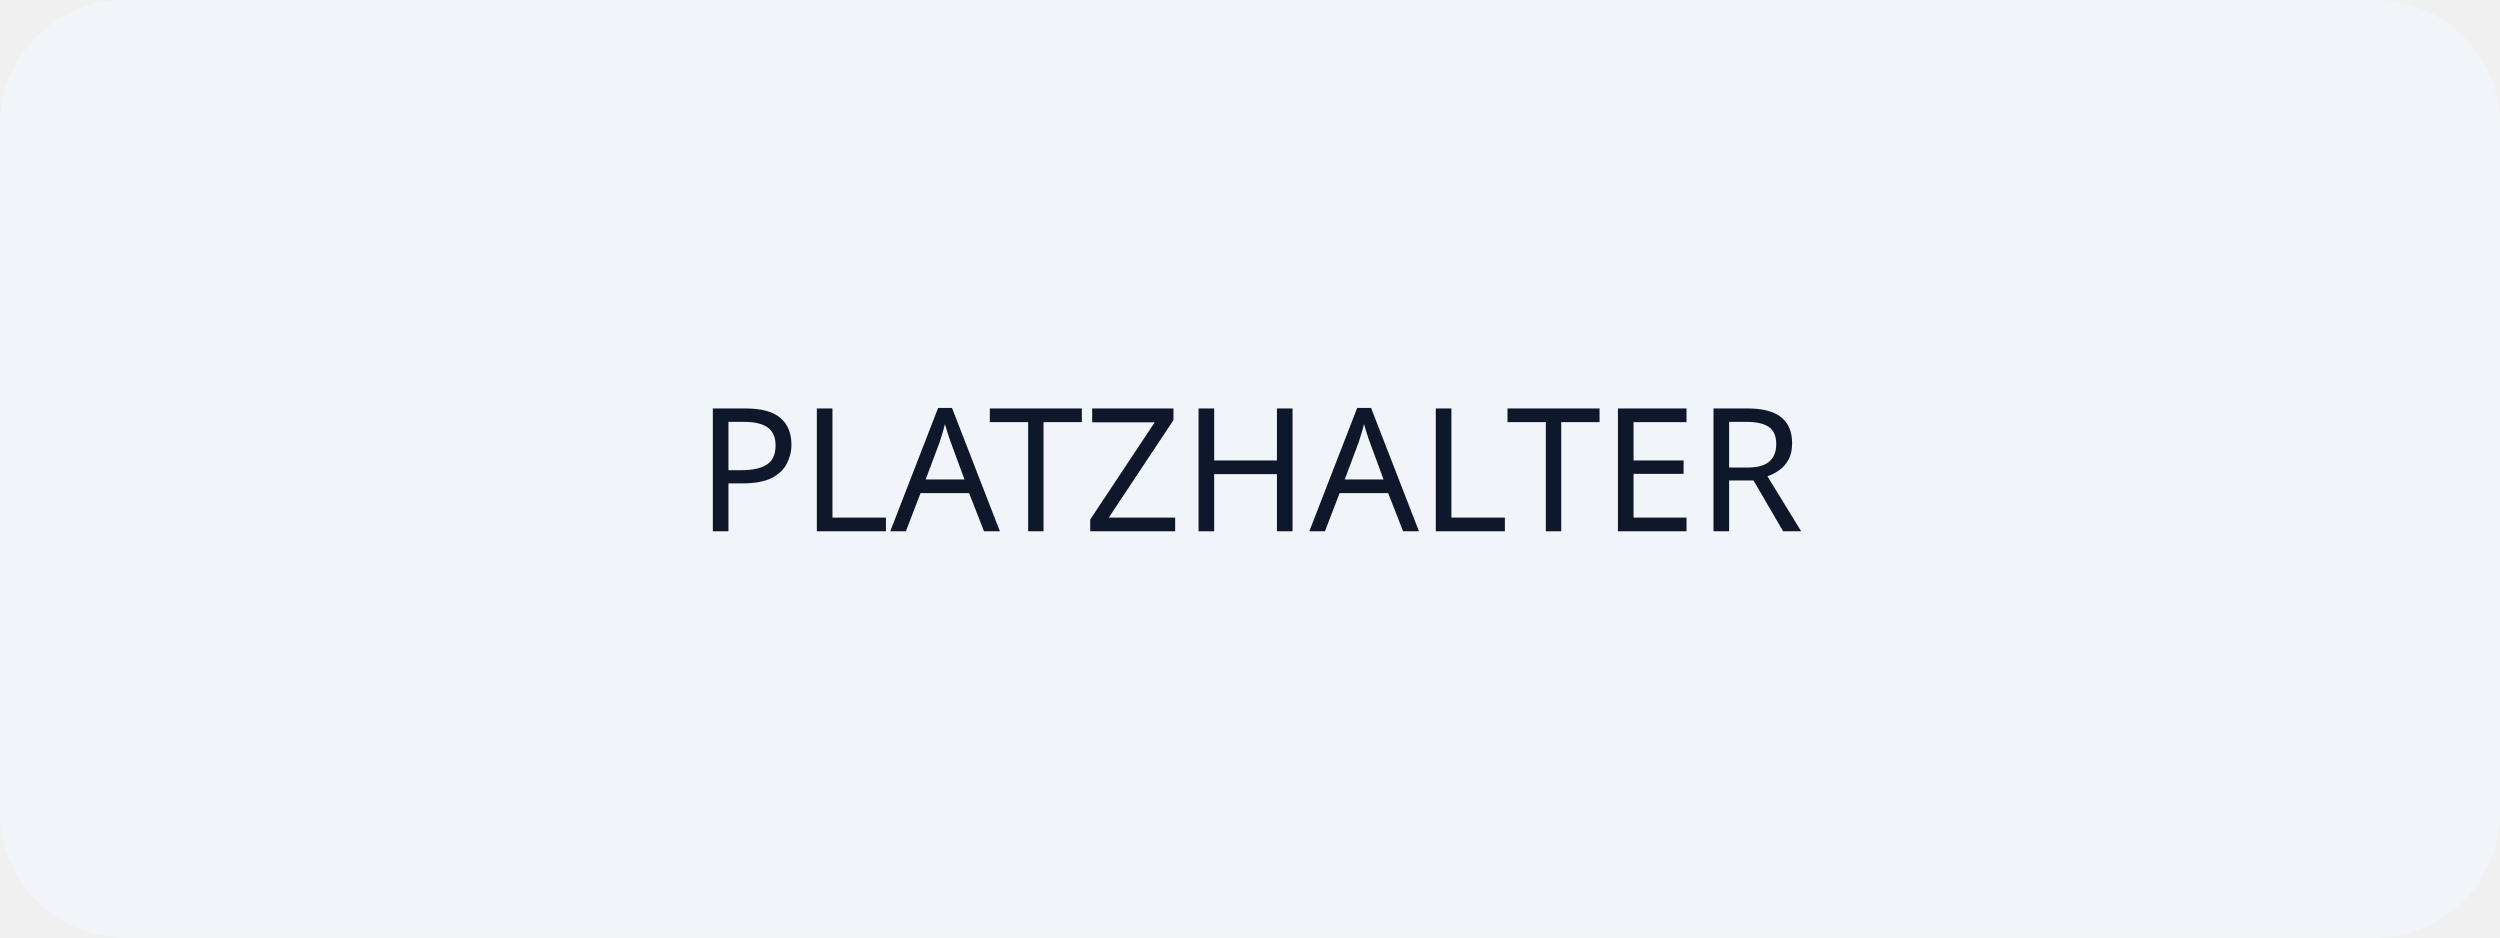
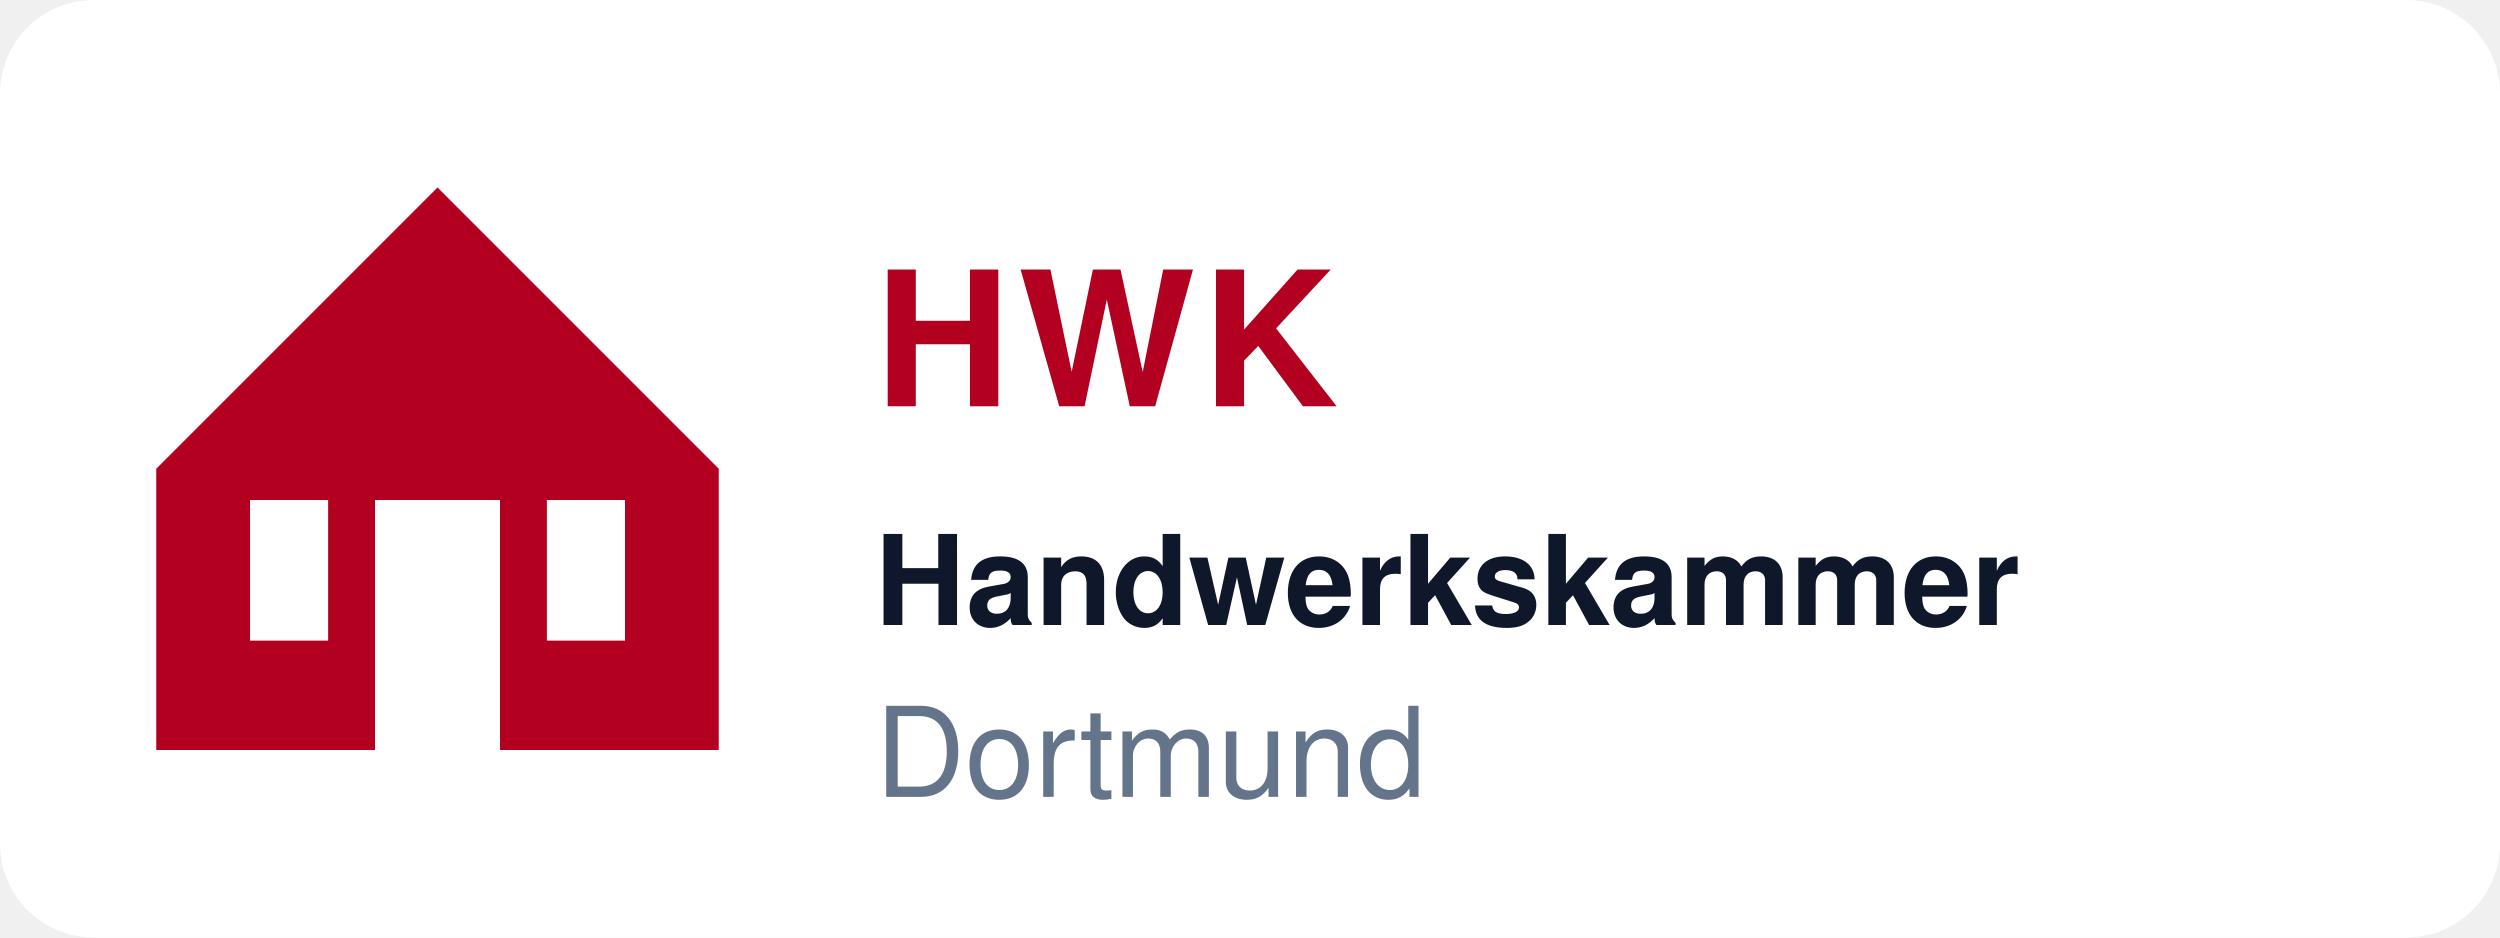
- <svg xmlns="http://www.w3.org/2000/svg" viewBox="0 0 160 60" width="160" height="60">
-   <rect width="160" height="60" rx="8" fill="#f1f5f9" />
-   <text x="80" y="34" text-anchor="middle" font-family="sans-serif" font-size="11" fill="#0f172a">PLATZHALTER</text>
+ <svg xmlns="http://www.w3.org/2000/svg" viewBox="0 0 160 60" width="160" height="60" role="img" aria-label="Handwerkskammer Dortmund">
+   <rect width="160" height="60" rx="6" fill="#ffffff" />
+   <g transform="translate(10,12)">
+     <path d="M0 18 L18 0 L36 18 L36 36 L0 36 Z" fill="#b30020" />
+     <rect x="14" y="20" width="8" height="16" fill="#ffffff" />
+     <rect x="6" y="20" width="5" height="9" fill="#ffffff" />
+     <rect x="25" y="20" width="5" height="9" fill="#ffffff" />
+   </g>
+   <text x="56" y="26" font-family="Helvetica, Arial, sans-serif" font-weight="800" font-size="12" fill="#b30020" letter-spacing="0.5">HWK</text>
+   <text x="56" y="40" font-family="Helvetica, Arial, sans-serif" font-weight="700" font-size="8" fill="#0f172a">Handwerks­kammer</text>
+   <text x="56" y="51" font-family="Helvetica, Arial, sans-serif" font-weight="500" font-size="8" fill="#64748b">Dortmund</text>
</svg>
